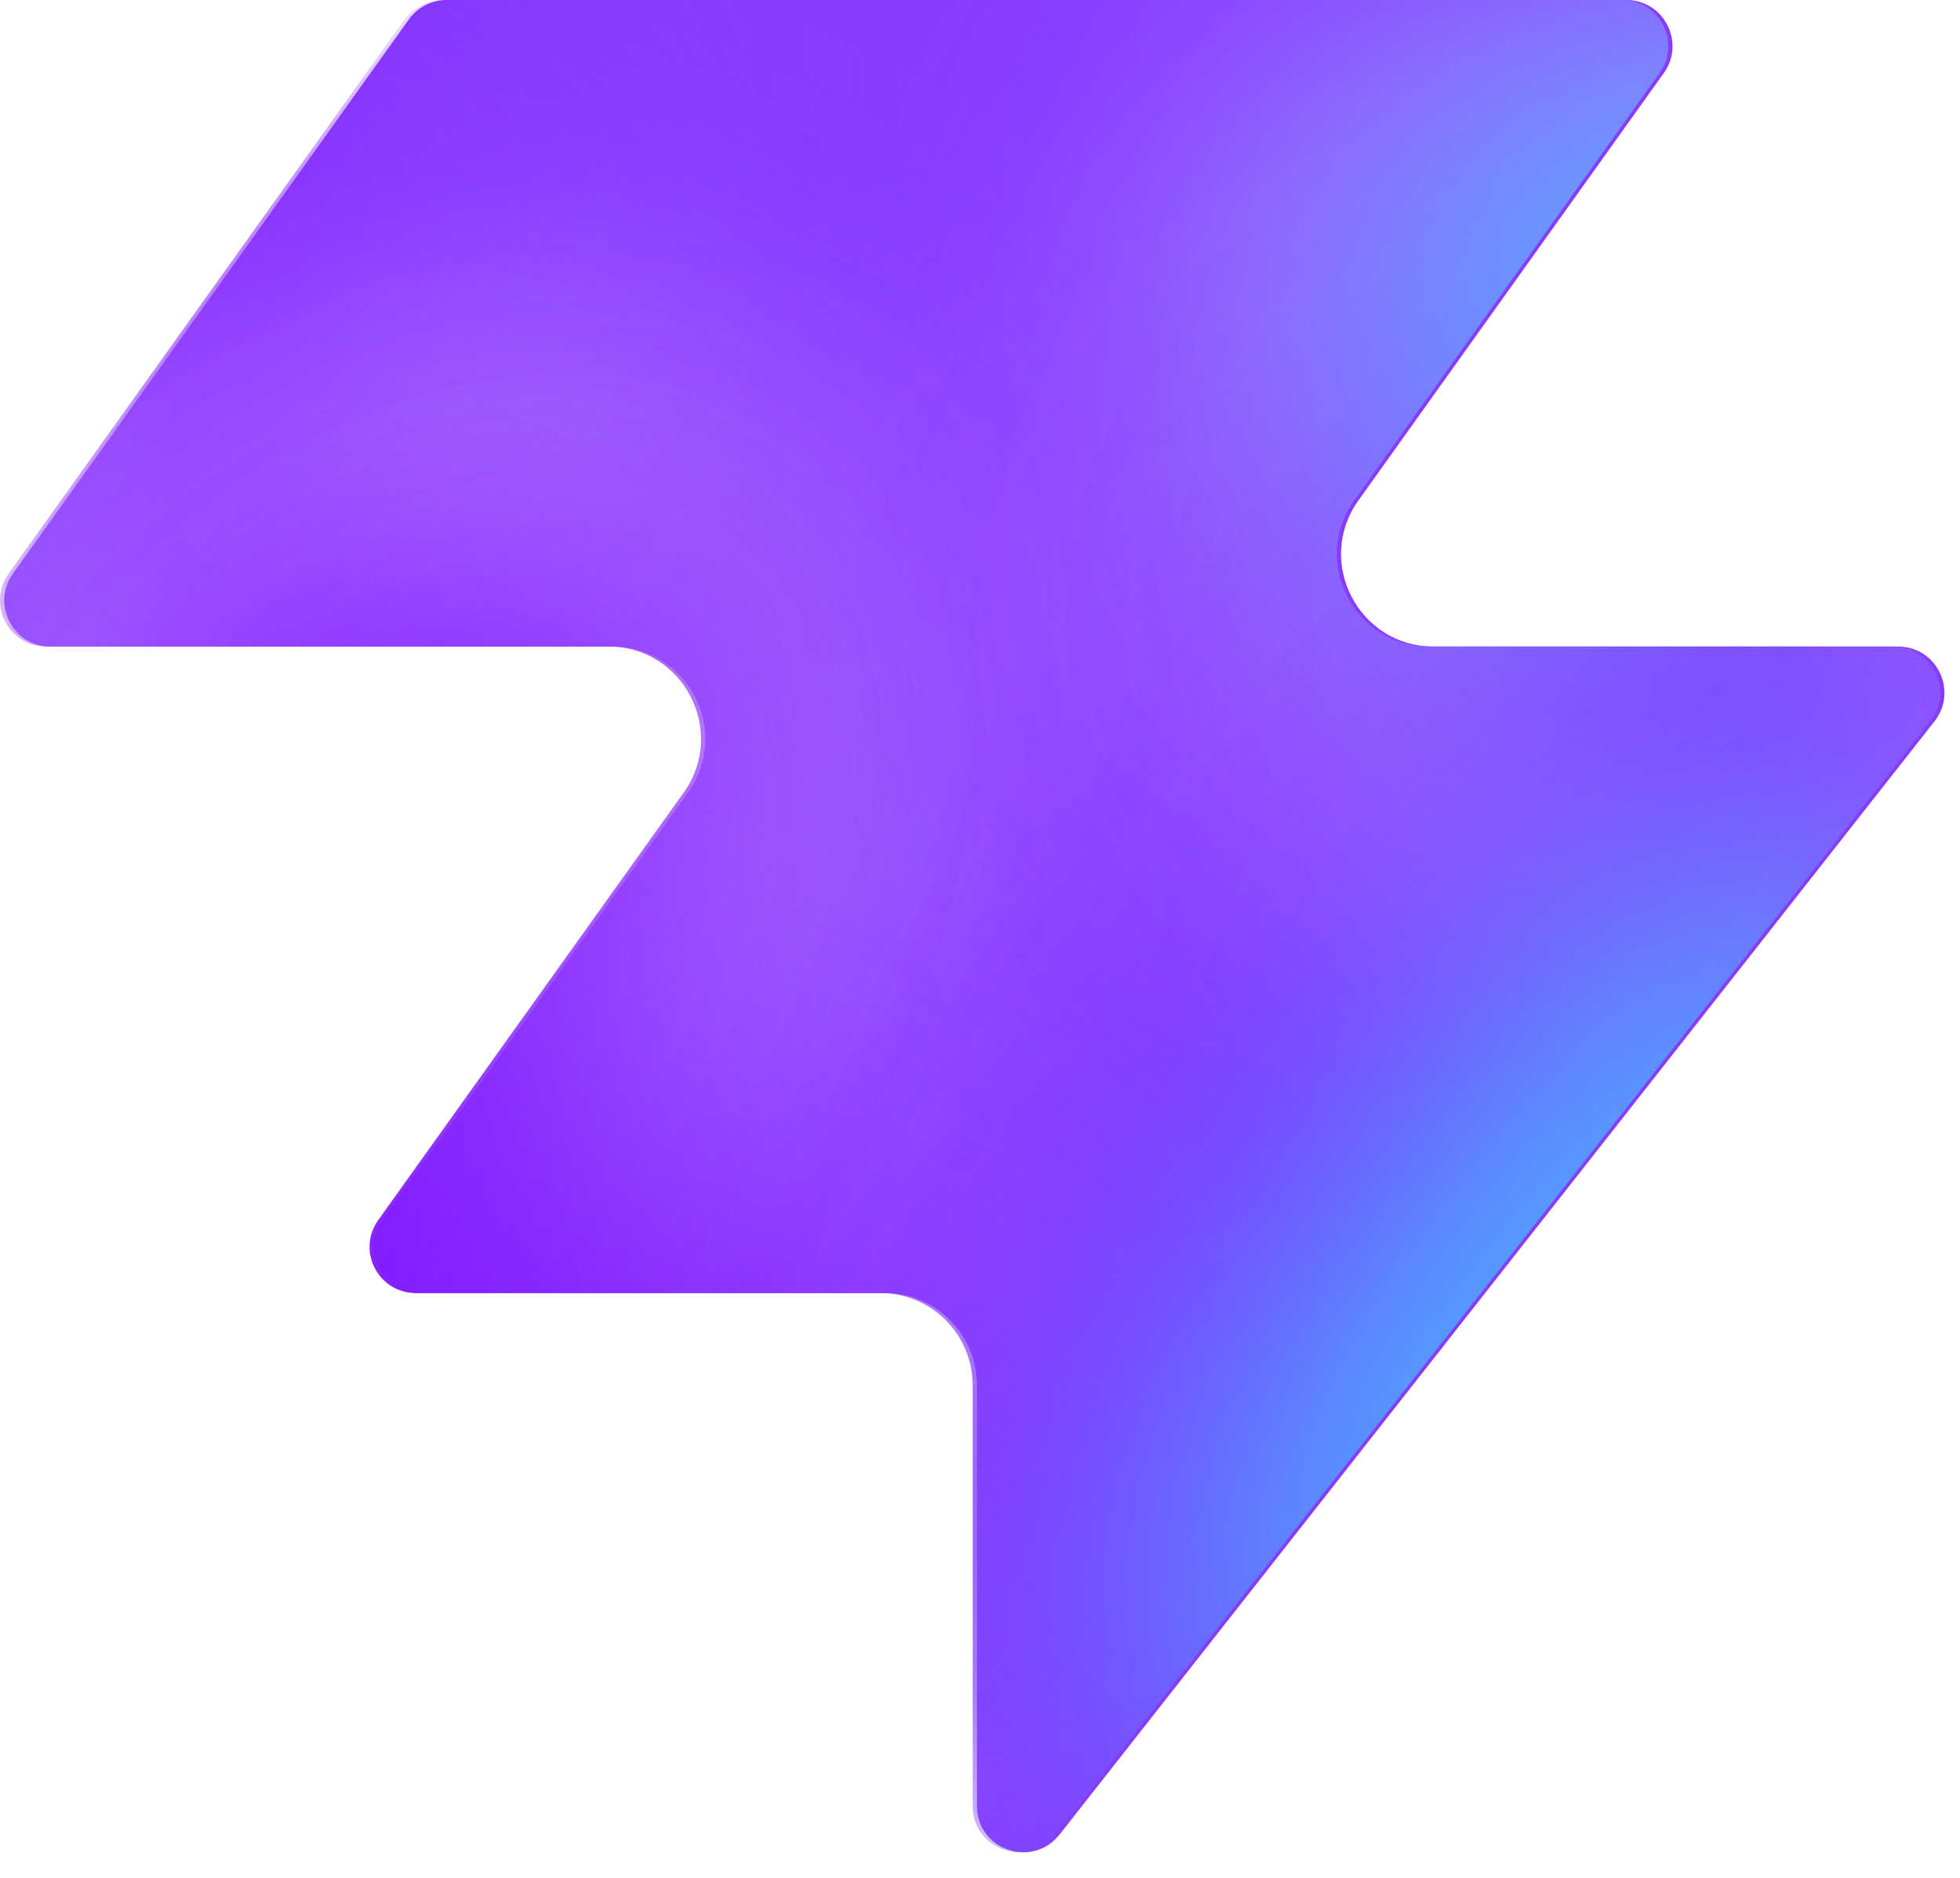
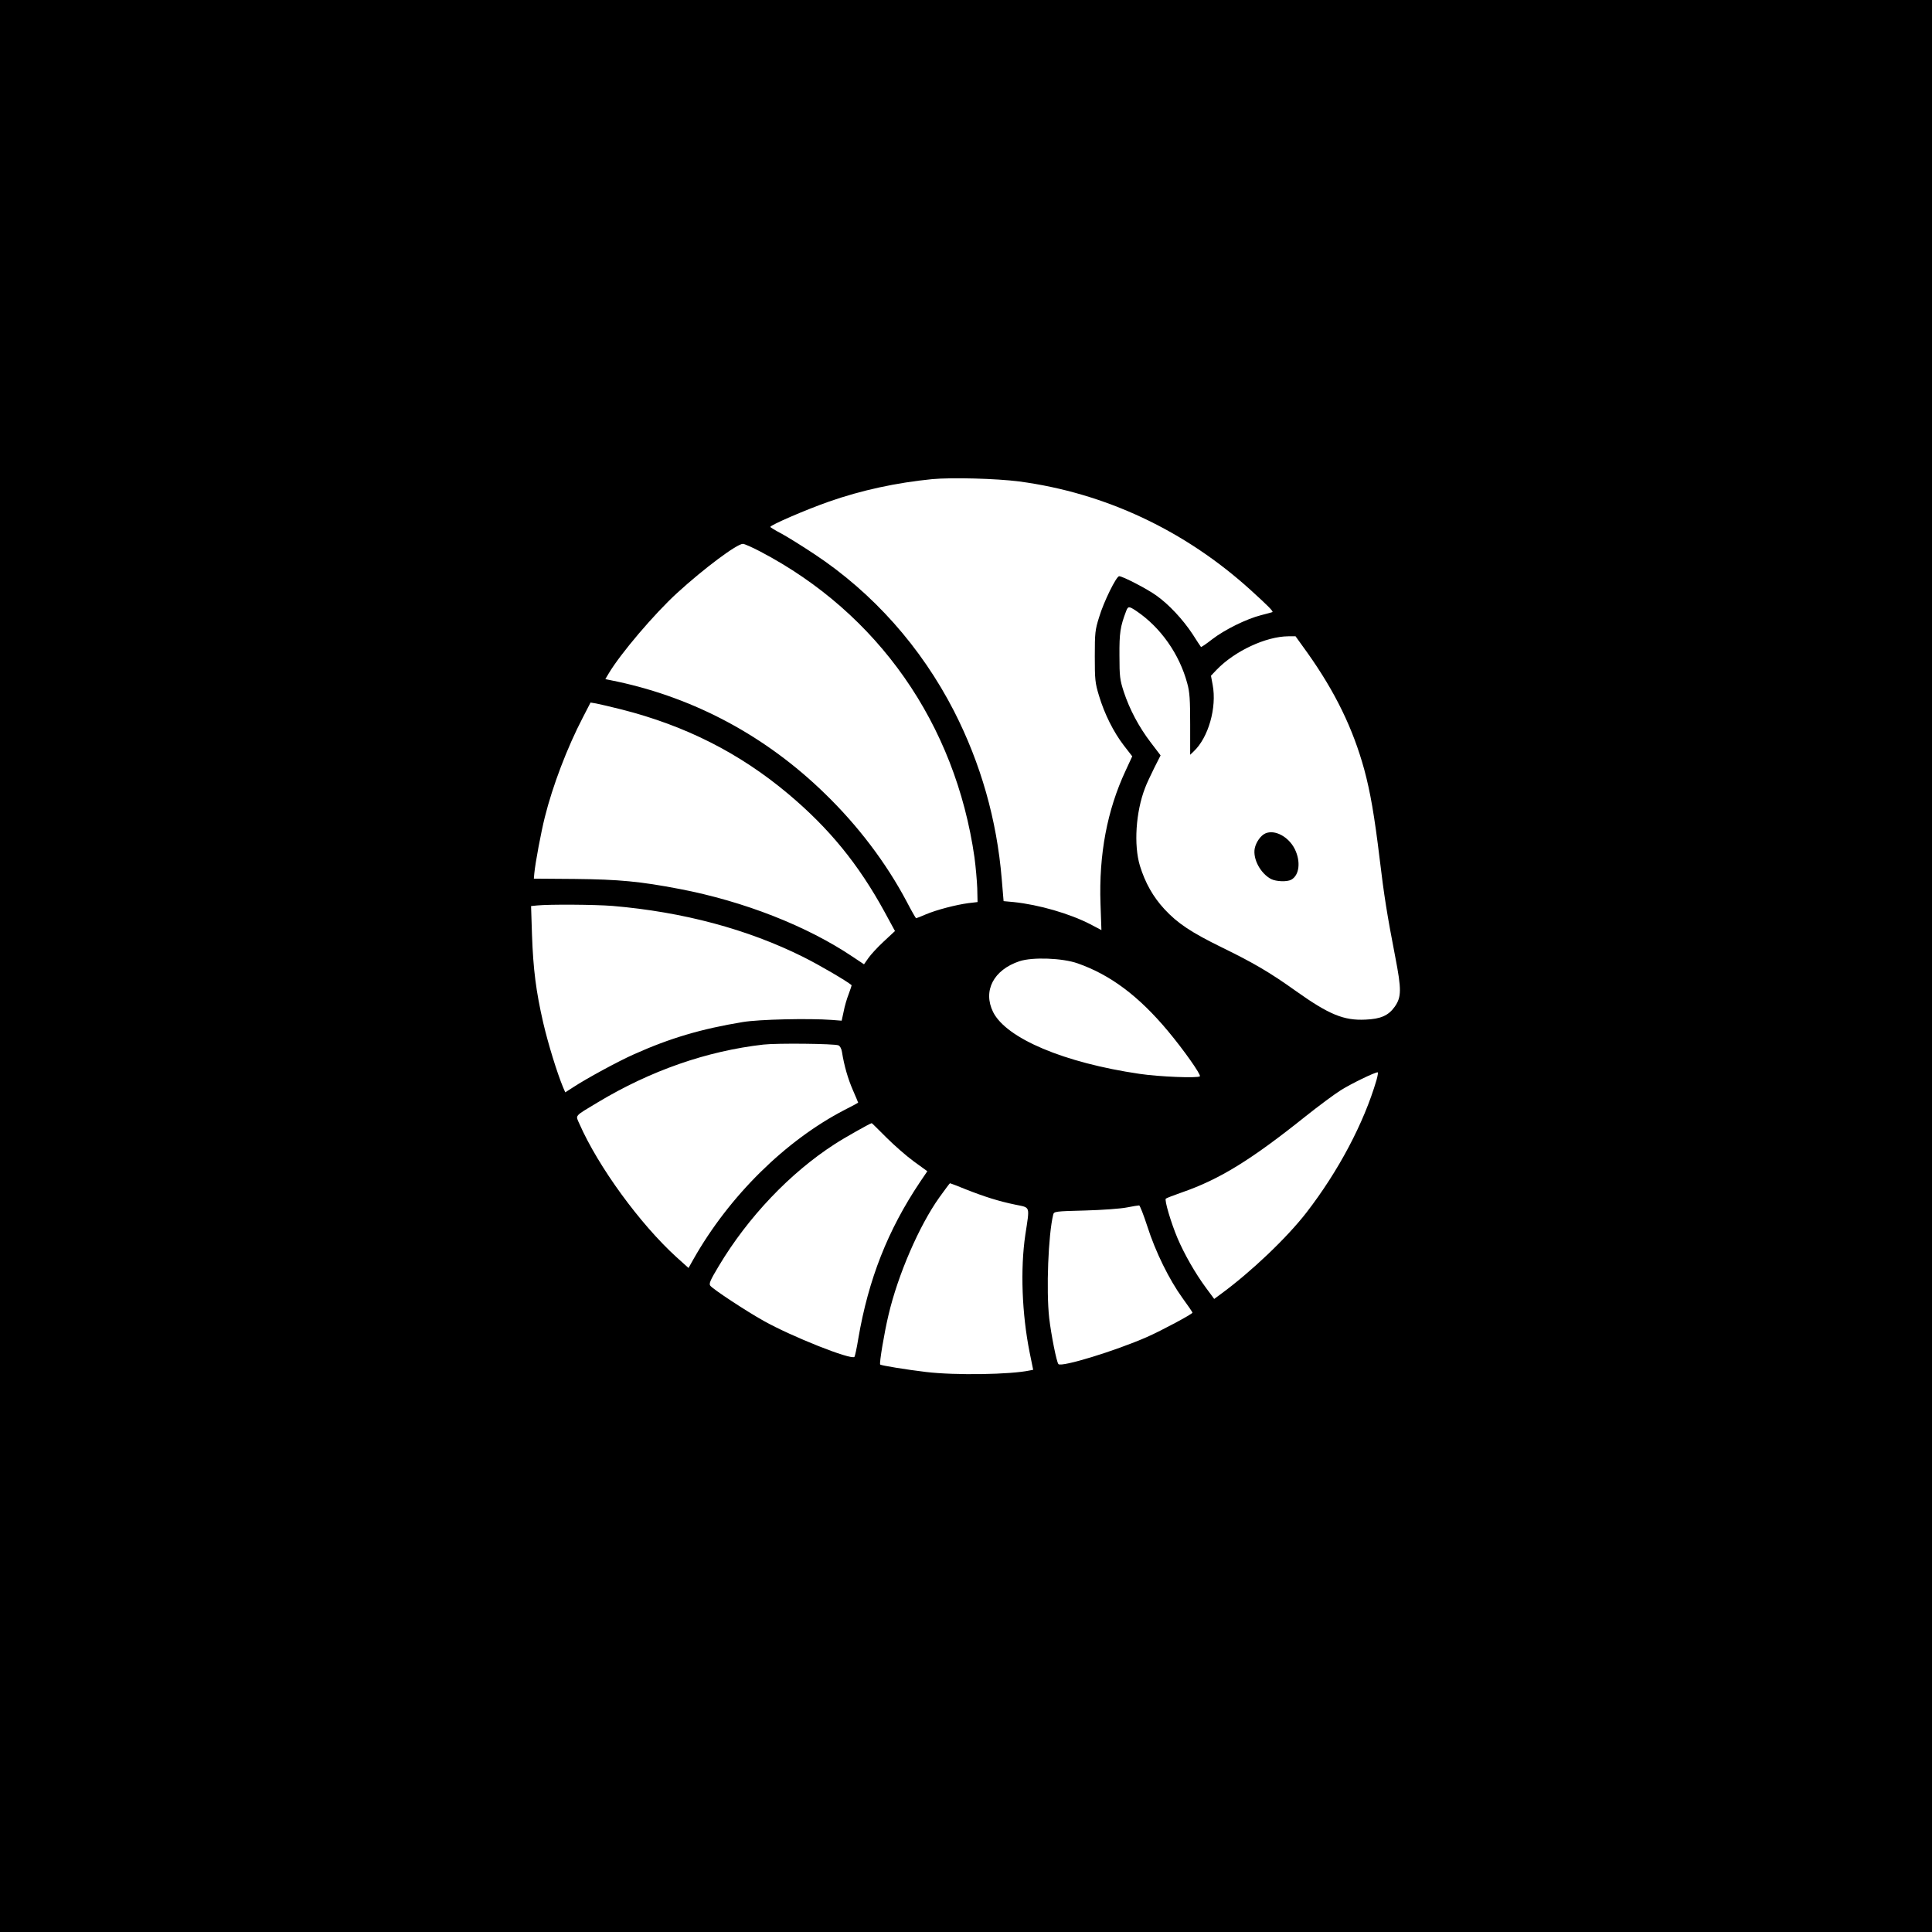
- <svg xmlns="http://www.w3.org/2000/svg" width="48" height="46" fill="none" viewBox="0 0 48 46">
-   <path fill="#863bff" d="M25.946 44.938c-.664.845-2.021.375-2.021-.698V33.937a2.26 2.26 0 0 0-2.262-2.262H10.287c-.92 0-1.456-1.04-.92-1.788l7.48-10.471c1.07-1.497 0-3.578-1.842-3.578H1.237c-.92 0-1.456-1.04-.92-1.788L10.013.474c.214-.297.556-.474.92-.474h28.894c.92 0 1.456 1.04.92 1.788l-7.48 10.471c-1.07 1.498 0 3.579 1.842 3.579h11.377c.943 0 1.473 1.088.89 1.83L25.947 44.94z" style="fill:#863bff;fill:color(display-p3 .525 .23 1);fill-opacity:1" />
-   <mask id="a" width="48" height="46" x="0" y="0" maskUnits="userSpaceOnUse" style="mask-type:alpha">
-     <path fill="#000" d="M25.842 44.938c-.664.844-2.021.375-2.021-.698V33.937a2.26 2.26 0 0 0-2.262-2.262H10.183c-.92 0-1.456-1.04-.92-1.788l7.48-10.471c1.07-1.498 0-3.579-1.842-3.579H1.133c-.92 0-1.456-1.04-.92-1.787L9.91.473c.214-.297.556-.474.92-.474h28.894c.92 0 1.456 1.04.92 1.788l-7.48 10.471c-1.07 1.498 0 3.578 1.842 3.578h11.377c.943 0 1.473 1.088.89 1.832L25.843 44.94z" style="fill:#000;fill-opacity:1" />
-   </mask>
-   <g mask="url(#a)">
-     <g filter="url(#b)">
-       <ellipse cx="5.508" cy="14.704" fill="#ede6ff" rx="5.508" ry="14.704" style="fill:#ede6ff;fill:color(display-p3 .927 .903 1);fill-opacity:1" transform="matrix(.00324 1 1 -.00324 -4.47 31.516)" />
-     </g>
-     <g filter="url(#c)">
-       <ellipse cx="10.399" cy="29.851" fill="#ede6ff" rx="10.399" ry="29.851" style="fill:#ede6ff;fill:color(display-p3 .927 .903 1);fill-opacity:1" transform="matrix(.00324 1 1 -.00324 -39.328 7.883)" />
-     </g>
-     <g filter="url(#d)">
-       <ellipse cx="5.508" cy="30.487" fill="#7e14ff" rx="5.508" ry="30.487" style="fill:#7e14ff;fill:color(display-p3 .492 .077 1);fill-opacity:1" transform="rotate(89.814 -25.913 -14.639)scale(1 -1)" />
-     </g>
-     <g filter="url(#e)">
-       <ellipse cx="5.508" cy="30.599" fill="#7e14ff" rx="5.508" ry="30.599" style="fill:#7e14ff;fill:color(display-p3 .492 .077 1);fill-opacity:1" transform="rotate(89.814 -32.644 -3.334)scale(1 -1)" />
-     </g>
-     <g filter="url(#f)">
-       <ellipse cx="5.508" cy="30.599" fill="#7e14ff" rx="5.508" ry="30.599" style="fill:#7e14ff;fill:color(display-p3 .492 .077 1);fill-opacity:1" transform="matrix(.00324 1 1 -.00324 -34.34 30.47)" />
-     </g>
-     <g filter="url(#g)">
-       <ellipse cx="14.072" cy="22.078" fill="#ede6ff" rx="14.072" ry="22.078" style="fill:#ede6ff;fill:color(display-p3 .927 .903 1);fill-opacity:1" transform="rotate(93.35 24.506 48.493)scale(-1 1)" />
-     </g>
-     <g filter="url(#h)">
-       <ellipse cx="3.47" cy="21.501" fill="#7e14ff" rx="3.47" ry="21.501" style="fill:#7e14ff;fill:color(display-p3 .492 .077 1);fill-opacity:1" transform="rotate(89.009 28.708 47.59)scale(-1 1)" />
-     </g>
-     <g filter="url(#i)">
-       <ellipse cx="3.47" cy="21.501" fill="#7e14ff" rx="3.47" ry="21.501" style="fill:#7e14ff;fill:color(display-p3 .492 .077 1);fill-opacity:1" transform="rotate(89.009 28.708 47.59)scale(-1 1)" />
-     </g>
-     <g filter="url(#j)">
-       <ellipse cx=".387" cy="8.972" fill="#7e14ff" rx="4.407" ry="29.108" style="fill:#7e14ff;fill:color(display-p3 .492 .077 1);fill-opacity:1" transform="rotate(39.51 .387 8.972)" />
-     </g>
-     <g filter="url(#k)">
-       <ellipse cx="47.523" cy="-6.092" fill="#7e14ff" rx="4.407" ry="29.108" style="fill:#7e14ff;fill:color(display-p3 .492 .077 1);fill-opacity:1" transform="rotate(37.892 47.523 -6.092)" />
-     </g>
-     <g filter="url(#l)">
-       <ellipse cx="41.412" cy="6.333" fill="#47bfff" rx="5.971" ry="9.665" style="fill:#47bfff;fill:color(display-p3 .28 .748 1);fill-opacity:1" transform="rotate(37.892 41.412 6.333)" />
-     </g>
-     <g filter="url(#m)">
-       <ellipse cx="-1.879" cy="38.332" fill="#7e14ff" rx="4.407" ry="29.108" style="fill:#7e14ff;fill:color(display-p3 .492 .077 1);fill-opacity:1" transform="rotate(37.892 -1.88 38.332)" />
-     </g>
-     <g filter="url(#n)">
-       <ellipse cx="-1.879" cy="38.332" fill="#7e14ff" rx="4.407" ry="29.108" style="fill:#7e14ff;fill:color(display-p3 .492 .077 1);fill-opacity:1" transform="rotate(37.892 -1.88 38.332)" />
-     </g>
-     <g filter="url(#o)">
-       <ellipse cx="35.651" cy="29.907" fill="#7e14ff" rx="4.407" ry="29.108" style="fill:#7e14ff;fill:color(display-p3 .492 .077 1);fill-opacity:1" transform="rotate(37.892 35.651 29.907)" />
-     </g>
-     <g filter="url(#p)">
-       <ellipse cx="38.418" cy="32.4" fill="#47bfff" rx="5.971" ry="15.297" style="fill:#47bfff;fill:color(display-p3 .28 .748 1);fill-opacity:1" transform="rotate(37.892 38.418 32.4)" />
-     </g>
+ <svg xmlns="http://www.w3.org/2000/svg" version="1.0" width="1254pt" height="1254pt" viewBox="0 0 1254 1254" preserveAspectRatio="xMidYMid meet">
+   <g transform="translate(0,1254) scale(0.1,-0.1)" fill="#000000" stroke="none">
+     <path d="M0 6270 l0 -6270 6270 0 6270 0 0 6270 0 6270 -6270 0 -6270 0 0 -6270z m6615 3145 c557 -74 1077 -318 1505 -707 109 -99 146 -136 139 -141 -2 -1 -35 -10 -74 -20 -94 -24 -235 -93 -318 -157 -37 -29 -69 -51 -72 -49 -2 2 -27 40 -55 84 -63 95 -153 192 -235 250 -60 43 -218 125 -241 125 -18 0 -100 -165 -130 -266 -26 -82 -28 -102 -28 -254 0 -151 2 -173 27 -255 36 -120 95 -237 161 -323 l55 -71 -43 -93 c-120 -257 -174 -543 -163 -864 l6 -171 -72 38 c-134 69 -334 127 -498 144 l-65 6 -12 143 c-32 386 -136 750 -310 1091 -214 416 -525 766 -907 1019 -77 51 -173 111 -212 132 -40 21 -73 41 -73 44 0 12 234 113 380 164 214 75 439 123 670 146 129 12 419 4 565 -15z m-1678 -456 c762 -400 1264 -1117 1388 -1984 8 -60 16 -150 18 -200 l2 -90 -60 -7 c-81 -11 -205 -43 -276 -73 -32 -14 -60 -25 -63 -25 -2 0 -30 48 -61 108 -133 251 -316 493 -532 702 -380 370 -839 617 -1346 726 l-78 16 22 37 c76 128 297 388 445 523 174 159 387 318 426 318 10 0 62 -23 115 -51z m2439 -385 c157 -106 279 -279 330 -469 16 -57 19 -106 19 -267 l0 -197 23 22 c95 89 151 284 123 432 l-11 59 37 39 c118 122 320 216 465 217 l47 0 77 -107 c181 -255 296 -492 369 -758 39 -144 66 -299 100 -580 28 -236 49 -367 101 -635 41 -212 41 -261 -3 -324 -41 -58 -92 -80 -190 -84 -141 -7 -237 33 -451 185 -169 121 -277 184 -480 283 -200 98 -289 157 -374 249 -74 80 -125 171 -159 281 -41 135 -27 350 33 505 10 28 38 86 60 131 l41 81 -64 84 c-77 101 -137 214 -175 329 -25 77 -28 99 -28 235 -1 147 5 188 44 290 12 31 18 31 66 -1z m-3341 -639 c416 -106 765 -283 1080 -547 267 -224 457 -457 626 -766 l68 -125 -73 -68 c-40 -37 -85 -86 -100 -108 l-28 -40 -72 48 c-297 200 -707 361 -1125 441 -256 49 -392 62 -681 65 l-265 2 3 34 c7 72 44 268 68 364 51 205 146 454 247 648 l50 97 36 -6 c20 -4 95 -21 166 -39z m-60 -1275 c459 -39 877 -151 1240 -332 106 -53 280 -155 312 -182 2 -1 -7 -27 -18 -57 -12 -30 -27 -81 -33 -114 l-13 -60 -64 5 c-146 11 -474 4 -579 -14 -267 -44 -471 -104 -705 -209 -100 -44 -311 -159 -393 -213 l-53 -34 -14 32 c-40 97 -97 282 -129 419 -47 205 -65 346 -73 571 l-6 187 39 4 c82 8 374 6 489 -3z m3020 -373 c211 -74 395 -211 584 -437 103 -123 218 -286 209 -296 -13 -13 -265 -3 -392 16 -490 72 -864 230 -950 401 -68 138 3 274 171 330 85 28 279 21 378 -14z m-1553 -532 c10 -4 20 -22 23 -43 14 -89 39 -175 71 -248 19 -43 34 -80 34 -81 0 -1 -40 -23 -88 -47 -384 -199 -749 -559 -981 -969 l-32 -57 -79 71 c-236 215 -506 585 -629 864 -26 59 -37 46 119 140 343 206 707 333 1075 375 88 10 460 6 487 -5z m3492 -227 c-82 -279 -247 -590 -454 -858 -128 -165 -359 -385 -557 -530 l-42 -31 -54 73 c-70 95 -140 218 -184 321 -43 102 -86 248 -76 257 5 4 51 22 103 40 246 85 450 211 805 495 83 66 185 142 228 169 67 42 219 116 239 116 4 0 0 -24 -8 -52z m-3181 -371 c51 -51 131 -121 179 -156 l87 -63 -48 -71 c-209 -312 -334 -630 -400 -1015 -10 -63 -22 -116 -25 -119 -21 -22 -408 132 -588 233 -115 64 -327 204 -347 228 -11 13 -3 33 54 128 190 318 463 605 753 792 61 40 230 135 240 136 2 0 44 -42 95 -93z m514 -336 c124 -49 216 -78 323 -100 100 -21 94 -4 65 -196 -33 -223 -22 -513 28 -763 l23 -113 -21 -4 c-124 -27 -485 -33 -675 -10 -127 15 -290 42 -297 48 -7 7 27 210 54 322 61 261 200 581 330 763 36 50 67 92 69 92 2 0 48 -17 101 -39z m1180 -241 c53 -166 142 -346 228 -465 36 -49 65 -92 65 -95 0 -9 -202 -117 -295 -158 -208 -91 -554 -197 -575 -176 -12 12 -47 189 -60 299 -20 181 -6 541 26 671 5 21 12 22 207 27 111 3 234 12 272 20 39 8 74 13 79 13 5 -1 29 -62 53 -136z" />
+     <path d="M8214 7131 c-31 -13 -62 -58 -70 -98 -13 -69 38 -163 107 -199 33 -16 102 -19 130 -4 53 29 63 118 23 199 -40 80 -129 128 -190 102z" />
  </g>
-   <defs>
-     <filter id="b" width="60.045" height="41.654" x="-19.77" y="16.149" color-interpolation-filters="sRGB" filterUnits="userSpaceOnUse">
-       <feFlood flood-opacity="0" result="BackgroundImageFix" />
-       <feBlend in="SourceGraphic" in2="BackgroundImageFix" result="shape" />
-       <feGaussianBlur result="effect1_foregroundBlur_2002_17158" stdDeviation="7.659" />
-     </filter>
-     <filter id="c" width="90.34" height="51.437" x="-54.613" y="-7.533" color-interpolation-filters="sRGB" filterUnits="userSpaceOnUse">
-       <feFlood flood-opacity="0" result="BackgroundImageFix" />
-       <feBlend in="SourceGraphic" in2="BackgroundImageFix" result="shape" />
-       <feGaussianBlur result="effect1_foregroundBlur_2002_17158" stdDeviation="7.659" />
-     </filter>
-     <filter id="d" width="79.355" height="29.4" x="-49.64" y="2.03" color-interpolation-filters="sRGB" filterUnits="userSpaceOnUse">
-       <feFlood flood-opacity="0" result="BackgroundImageFix" />
-       <feBlend in="SourceGraphic" in2="BackgroundImageFix" result="shape" />
-       <feGaussianBlur result="effect1_foregroundBlur_2002_17158" stdDeviation="4.596" />
-     </filter>
-     <filter id="e" width="79.579" height="29.4" x="-45.045" y="20.029" color-interpolation-filters="sRGB" filterUnits="userSpaceOnUse">
-       <feFlood flood-opacity="0" result="BackgroundImageFix" />
-       <feBlend in="SourceGraphic" in2="BackgroundImageFix" result="shape" />
-       <feGaussianBlur result="effect1_foregroundBlur_2002_17158" stdDeviation="4.596" />
-     </filter>
-     <filter id="f" width="79.579" height="29.4" x="-43.513" y="21.178" color-interpolation-filters="sRGB" filterUnits="userSpaceOnUse">
-       <feFlood flood-opacity="0" result="BackgroundImageFix" />
-       <feBlend in="SourceGraphic" in2="BackgroundImageFix" result="shape" />
-       <feGaussianBlur result="effect1_foregroundBlur_2002_17158" stdDeviation="4.596" />
-     </filter>
-     <filter id="g" width="74.749" height="58.852" x="15.756" y="-17.901" color-interpolation-filters="sRGB" filterUnits="userSpaceOnUse">
-       <feFlood flood-opacity="0" result="BackgroundImageFix" />
-       <feBlend in="SourceGraphic" in2="BackgroundImageFix" result="shape" />
-       <feGaussianBlur result="effect1_foregroundBlur_2002_17158" stdDeviation="7.659" />
-     </filter>
-     <filter id="h" width="61.377" height="25.362" x="23.548" y="2.284" color-interpolation-filters="sRGB" filterUnits="userSpaceOnUse">
-       <feFlood flood-opacity="0" result="BackgroundImageFix" />
-       <feBlend in="SourceGraphic" in2="BackgroundImageFix" result="shape" />
-       <feGaussianBlur result="effect1_foregroundBlur_2002_17158" stdDeviation="4.596" />
-     </filter>
-     <filter id="i" width="61.377" height="25.362" x="23.548" y="2.284" color-interpolation-filters="sRGB" filterUnits="userSpaceOnUse">
-       <feFlood flood-opacity="0" result="BackgroundImageFix" />
-       <feBlend in="SourceGraphic" in2="BackgroundImageFix" result="shape" />
-       <feGaussianBlur result="effect1_foregroundBlur_2002_17158" stdDeviation="4.596" />
-     </filter>
-     <filter id="j" width="56.045" height="63.649" x="-27.636" y="-22.853" color-interpolation-filters="sRGB" filterUnits="userSpaceOnUse">
-       <feFlood flood-opacity="0" result="BackgroundImageFix" />
-       <feBlend in="SourceGraphic" in2="BackgroundImageFix" result="shape" />
-       <feGaussianBlur result="effect1_foregroundBlur_2002_17158" stdDeviation="4.596" />
-     </filter>
-     <filter id="k" width="54.814" height="64.646" x="20.116" y="-38.415" color-interpolation-filters="sRGB" filterUnits="userSpaceOnUse">
-       <feFlood flood-opacity="0" result="BackgroundImageFix" />
-       <feBlend in="SourceGraphic" in2="BackgroundImageFix" result="shape" />
-       <feGaussianBlur result="effect1_foregroundBlur_2002_17158" stdDeviation="4.596" />
-     </filter>
-     <filter id="l" width="33.541" height="35.313" x="24.641" y="-11.323" color-interpolation-filters="sRGB" filterUnits="userSpaceOnUse">
-       <feFlood flood-opacity="0" result="BackgroundImageFix" />
-       <feBlend in="SourceGraphic" in2="BackgroundImageFix" result="shape" />
-       <feGaussianBlur result="effect1_foregroundBlur_2002_17158" stdDeviation="4.596" />
-     </filter>
-     <filter id="m" width="54.814" height="64.646" x="-29.286" y="6.009" color-interpolation-filters="sRGB" filterUnits="userSpaceOnUse">
-       <feFlood flood-opacity="0" result="BackgroundImageFix" />
-       <feBlend in="SourceGraphic" in2="BackgroundImageFix" result="shape" />
-       <feGaussianBlur result="effect1_foregroundBlur_2002_17158" stdDeviation="4.596" />
-     </filter>
-     <filter id="n" width="54.814" height="64.646" x="-29.286" y="6.009" color-interpolation-filters="sRGB" filterUnits="userSpaceOnUse">
-       <feFlood flood-opacity="0" result="BackgroundImageFix" />
-       <feBlend in="SourceGraphic" in2="BackgroundImageFix" result="shape" />
-       <feGaussianBlur result="effect1_foregroundBlur_2002_17158" stdDeviation="4.596" />
-     </filter>
-     <filter id="o" width="54.814" height="64.646" x="8.244" y="-2.416" color-interpolation-filters="sRGB" filterUnits="userSpaceOnUse">
-       <feFlood flood-opacity="0" result="BackgroundImageFix" />
-       <feBlend in="SourceGraphic" in2="BackgroundImageFix" result="shape" />
-       <feGaussianBlur result="effect1_foregroundBlur_2002_17158" stdDeviation="4.596" />
-     </filter>
-     <filter id="p" width="39.409" height="43.623" x="18.713" y="10.588" color-interpolation-filters="sRGB" filterUnits="userSpaceOnUse">
-       <feFlood flood-opacity="0" result="BackgroundImageFix" />
-       <feBlend in="SourceGraphic" in2="BackgroundImageFix" result="shape" />
-       <feGaussianBlur result="effect1_foregroundBlur_2002_17158" stdDeviation="4.596" />
-     </filter>
-   </defs>
</svg>
